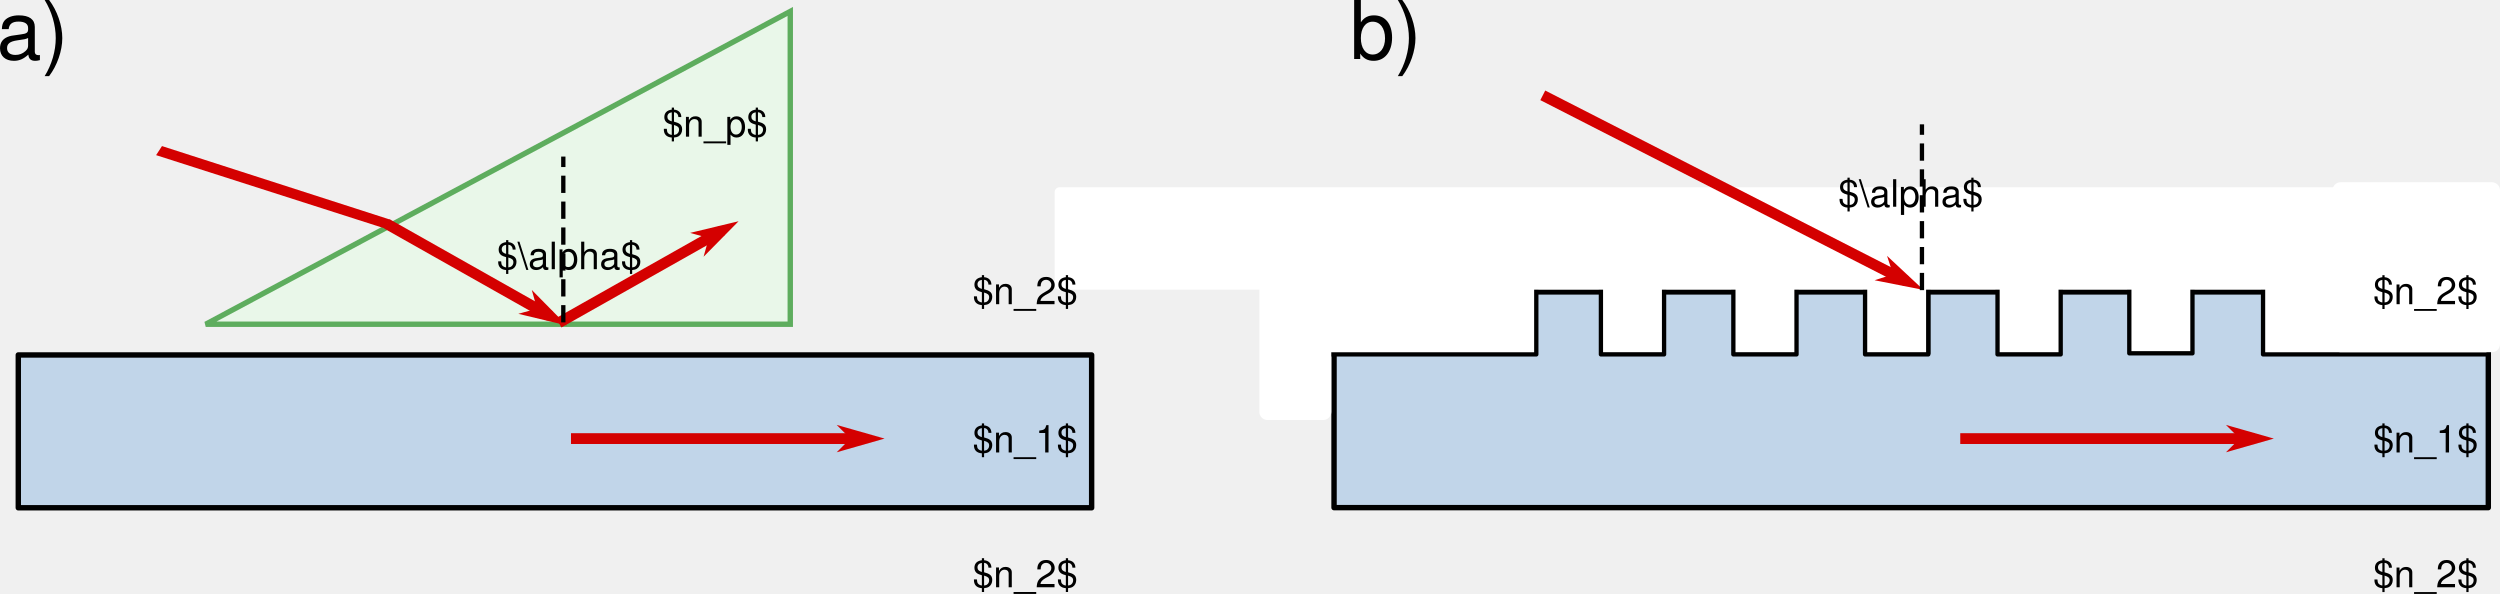
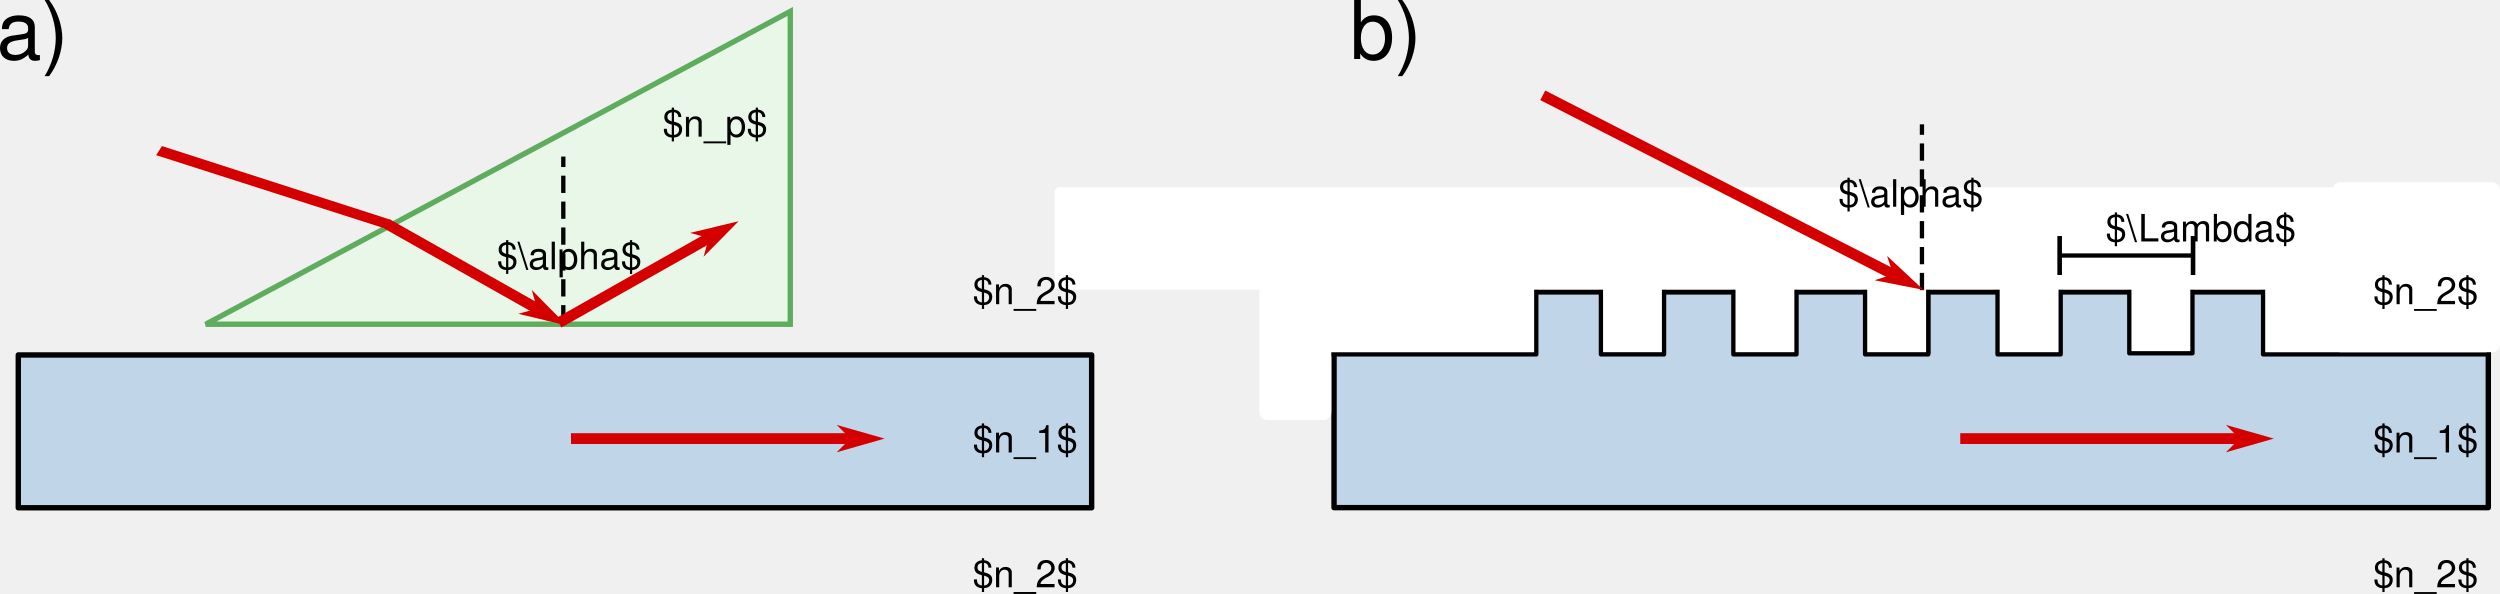
<svg xmlns="http://www.w3.org/2000/svg" width="327.021mm" height="77.692mm" viewBox="0 0 1158.735 275.288" id="svg2" version="1.1">
  <defs id="defs4">
+     <marker orient="auto" refY="0.0" refX="0.0" id="StopM" style="overflow:visible">
+       <path id="path1121" d="M 0.0,5.65 L 0.0,-5.65" style="fill:none;fill-opacity:0.75;fill-rule:evenodd;stroke:#000000;stroke-width:1pt;stroke-opacity:1" transform="scale(0.4)" />
+     </marker>
+     <marker orient="auto" refY="0.0" refX="0.0" id="StopL" style="overflow:visible">
+       <path id="path1118" d="M 0.0,5.65 L 0.0,-5.65" style="fill:none;fill-opacity:0.75;fill-rule:evenodd;stroke:#000000;stroke-width:1pt;stroke-opacity:1" transform="scale(0.8)" />
+     </marker>
    <marker orient="auto" refY="0" refX="0" id="Arrow1Send" style="overflow:visible">
      <path id="path4457" d="M 0,0 5,-5 -12.5,0 5,5 0,0 Z" style="fill:#d40000;fill-opacity:1;fill-rule:evenodd;stroke:#d40000;stroke-width:1pt;stroke-opacity:1" transform="matrix(-0.2,0,0,-0.2,-1.2,0)" />
    </marker>
    <marker orient="auto" refY="0" refX="0" id="marker4750" style="overflow:visible">
      <path id="path4752" d="M 0,0 5,-5 -12.5,0 5,5 0,0 Z" style="fill:#000000;fill-opacity:1;fill-rule:evenodd;stroke:#000000;stroke-width:1pt;stroke-opacity:1" transform="matrix(-0.4,0,0,-0.4,-4,0)" />
    </marker>
    <marker orient="auto" refY="0" refX="0" id="Arrow1Lend" style="overflow:visible">
      <path id="path4445" d="M 0,0 5,-5 -12.5,0 5,5 0,0 Z" style="fill:#000000;fill-opacity:1;fill-rule:evenodd;stroke:#000000;stroke-width:1pt;stroke-opacity:1" transform="matrix(-0.8,0,0,-0.8,-10,0)" />
    </marker>
    <marker orient="auto" refY="0" refX="0" id="Arrow1Mend" style="overflow:visible">
      <path id="path4451" d="M 0,0 5,-5 -12.5,0 5,5 0,0 Z" style="fill:#000000;fill-opacity:1;fill-rule:evenodd;stroke:#000000;stroke-width:1pt;stroke-opacity:1" transform="matrix(-0.4,0,0,-0.4,-4,0)" />
    </marker>
    <marker orient="auto" refY="0" refX="0" id="Arrow1Send-2" style="overflow:visible">
      <path id="path4457-3" d="M 0,0 5,-5 -12.5,0 5,5 0,0 Z" style="fill:#d40000;fill-opacity:1;fill-rule:evenodd;stroke:#d40000;stroke-width:1pt;stroke-opacity:1" transform="matrix(-0.2,0,0,-0.2,-1.2,0)" />
    </marker>
    <marker orient="auto" refY="0" refX="0" id="Arrow1Send-2-5" style="overflow:visible">
      <path id="path4457-3-9" d="M 0,0 5,-5 -12.5,0 5,5 0,0 Z" style="fill:#d40000;fill-opacity:1;fill-rule:evenodd;stroke:#d40000;stroke-width:1pt;stroke-opacity:1" transform="matrix(-0.2,0,0,-0.2,-1.2,0)" />
    </marker>
    <marker orient="auto" refY="0" refX="0" id="Arrow1Send-2-5-2" style="overflow:visible">
      <path id="path4457-3-9-8" d="M 0,0 5,-5 -12.5,0 5,5 0,0 Z" style="fill:#d40000;fill-opacity:1;fill-rule:evenodd;stroke:#d40000;stroke-width:1pt;stroke-opacity:1" transform="matrix(-0.2,0,0,-0.2,-1.2,0)" />
    </marker>
    <marker orient="auto" refY="0" refX="0" id="Arrow1Send-2-5-7" style="overflow:visible">
      <path id="path4457-3-9-3" d="M 0,0 5,-5 -12.5,0 5,5 0,0 Z" style="fill:#d40000;fill-opacity:1;fill-rule:evenodd;stroke:#d40000;stroke-width:1pt;stroke-opacity:1" transform="matrix(-0.2,0,0,-0.2,-1.2,0)" />
    </marker>
    <marker orient="auto" refY="0" refX="0" id="Arrow1Send-2-5-29" style="overflow:visible">
      <path id="path4457-3-9-31" d="M 0,0 5,-5 -12.5,0 5,5 0,0 Z" style="fill:#d40000;fill-opacity:1;fill-rule:evenodd;stroke:#d40000;stroke-width:1pt;stroke-opacity:1" transform="matrix(-0.2,0,0,-0.2,-1.2,0)" />
    </marker>
    <marker orient="auto" refY="0" refX="0" id="Arrow1Send-4" style="overflow:visible">
      <path id="path4457-7" d="M 0,0 5,-5 -12.5,0 5,5 0,0 Z" style="fill:#d40000;fill-opacity:1;fill-rule:evenodd;stroke:#d40000;stroke-width:1pt;stroke-opacity:1" transform="matrix(-0.2,0,0,-0.2,-1.2,0)" />
    </marker>
  </defs>
  <g id="layer1" transform="translate(178.7721,-90.76487)">
-     <path style="fill:#e9f7e9;fill-opacity:1;fill-rule:evenodd;stroke:#5ead5e;stroke-width:2.5;stroke-linecap:butt;stroke-linejoin:miter;stroke-miterlimit:4;stroke-dasharray:none;stroke-opacity:1" d="m -83.425,241.052 270.935,-145 0,145 z" id="path4234" />
-     <rect style="opacity:1;fill:#c1d5e9;fill-opacity:1;stroke:#000000;stroke-width:2.501;stroke-linecap:round;stroke-linejoin:round;stroke-miterlimit:4;stroke-dasharray:none;stroke-dashoffset:0;stroke-opacity:1" id="rect3336" width="534.999" height="100" x="439.548" y="226.052" />
-     <rect style="opacity:1;fill:#ffffff;fill-opacity:1;stroke:#000000;stroke-width:2;stroke-linecap:round;stroke-linejoin:round;stroke-miterlimit:4;stroke-dasharray:none;stroke-dashoffset:0;stroke-opacity:1" id="rect4155" width="110.285" height="39.988" x="423.007" y="215.035" />
-     <g id="g3401" transform="translate(-44,53.97079)" style="stroke:#000000;stroke-opacity:1">
-       <rect y="159.636" x="607.239" height="41.416" width="29.28" id="rect4155-6" style="opacity:1;fill:#ffffff;fill-opacity:1;stroke:#000000;stroke-width:2;stroke-linecap:round;stroke-linejoin:round;stroke-miterlimit:4;stroke-dasharray:none;stroke-dashoffset:0;stroke-opacity:1" />
-       <rect y="159.636" x="668.627" height="41.416" width="29.28" id="rect4155-7" style="opacity:1;fill:#ffffff;fill-opacity:1;stroke:#000000;stroke-width:2;stroke-linecap:round;stroke-linejoin:round;stroke-miterlimit:4;stroke-dasharray:none;stroke-dashoffset:0;stroke-opacity:1" />
-       <rect y="159.131" x="729.705" height="41.416" width="29.28" id="rect4155-6-5" style="opacity:1;fill:#ffffff;fill-opacity:1;stroke:#000000;stroke-width:2;stroke-linecap:round;stroke-linejoin:round;stroke-miterlimit:4;stroke-dasharray:none;stroke-dashoffset:0;stroke-opacity:1" />
+     <g id="g1565">
+       <path id="path4234" d="m -83.425,241.052 270.935,-145 0,145 z" style="fill:#e9f7e9;fill-opacity:1;fill-rule:evenodd;stroke:#5ead5e;stroke-width:2.5;stroke-linecap:butt;stroke-linejoin:miter;stroke-miterlimit:4;stroke-dasharray:none;stroke-opacity:1" />
+       <rect y="226.052" x="439.548" height="100" width="534.999" id="rect3336" style="opacity:1;fill:#c1d5e9;fill-opacity:1;stroke:#000000;stroke-width:2.501;stroke-linecap:round;stroke-linejoin:round;stroke-miterlimit:4;stroke-dasharray:none;stroke-dashoffset:0;stroke-opacity:1" />
+       <rect y="215.035" x="423.007" height="39.988" width="110.285" id="rect4155" style="opacity:1;fill:#ffffff;fill-opacity:1;stroke:#000000;stroke-width:2;stroke-linecap:round;stroke-linejoin:round;stroke-miterlimit:4;stroke-dasharray:none;stroke-dashoffset:0;stroke-opacity:1" />
+       <g style="stroke:#000000;stroke-opacity:1" transform="translate(-44,53.97079)" id="g3401">
+         <rect style="opacity:1;fill:#ffffff;fill-opacity:1;stroke:#000000;stroke-width:2;stroke-linecap:round;stroke-linejoin:round;stroke-miterlimit:4;stroke-dasharray:none;stroke-dashoffset:0;stroke-opacity:1" id="rect4155-6" width="29.28" height="41.416" x="607.239" y="159.636" />
+         <rect style="opacity:1;fill:#ffffff;fill-opacity:1;stroke:#000000;stroke-width:2;stroke-linecap:round;stroke-linejoin:round;stroke-miterlimit:4;stroke-dasharray:none;stroke-dashoffset:0;stroke-opacity:1" id="rect4155-7" width="29.28" height="41.416" x="668.627" y="159.636" />
+         <rect style="opacity:1;fill:#ffffff;fill-opacity:1;stroke:#000000;stroke-width:2;stroke-linecap:round;stroke-linejoin:round;stroke-miterlimit:4;stroke-dasharray:none;stroke-dashoffset:0;stroke-opacity:1" id="rect4155-6-5" width="29.28" height="41.416" x="729.705" y="159.131" />
+       </g>
+       <g style="stroke:#000000;stroke-opacity:1" id="g3401-3" transform="translate(78.4414,53.97079)">
+         <rect style="opacity:1;fill:#ffffff;fill-opacity:1;stroke:#000000;stroke-width:2;stroke-linecap:round;stroke-linejoin:round;stroke-miterlimit:4;stroke-dasharray:none;stroke-dashoffset:0;stroke-opacity:1" id="rect4155-6-56" width="29.28" height="41.416" x="607.239" y="159.636" />
+         <rect style="opacity:1;fill:#ffffff;fill-opacity:1;stroke:#000000;stroke-width:2;stroke-linecap:round;stroke-linejoin:round;stroke-miterlimit:4;stroke-dasharray:none;stroke-dashoffset:0;stroke-opacity:1" id="rect4155-7-2" width="29.28" height="41.416" x="668.627" y="159.636" />
+         <rect style="opacity:1;fill:#ffffff;fill-opacity:1;stroke:#000000;stroke-width:2;stroke-linecap:round;stroke-linejoin:round;stroke-miterlimit:4;stroke-dasharray:none;stroke-dashoffset:0;stroke-opacity:1" id="rect4155-6-5-9" width="29.28" height="41.416" x="729.705" y="159.131" />
+       </g>
+       <rect y="213.607" x="870.137" height="41.416" width="104.551" id="rect4155-1" style="opacity:1;fill:#ffffff;fill-opacity:1;stroke:#000000;stroke-width:2;stroke-linecap:round;stroke-linejoin:round;stroke-miterlimit:4;stroke-dasharray:none;stroke-dashoffset:0;stroke-opacity:1" />
+       <rect y="255.28" x="-170.299" height="70.843" width="497.498" id="rect3336-7" style="opacity:1;fill:#c1d5e9;fill-opacity:1;stroke:#000000;stroke-width:2.501;stroke-linecap:round;stroke-linejoin:round;stroke-miterlimit:4;stroke-dasharray:none;stroke-dashoffset:0;stroke-opacity:1" />
+       <rect ry="2.273" y="177.56" x="310.048" height="47.477" width="624.274" id="rect4370" style="opacity:1;fill:#ffffff;fill-opacity:1;fill-rule:nonzero;stroke:none;stroke-width:2.501;stroke-linecap:butt;stroke-linejoin:round;stroke-miterlimit:4;stroke-dasharray:none;stroke-dashoffset:0;stroke-opacity:1" />
+       <rect ry="3.772" y="206.656" x="404.937" height="78.792" width="33.335" id="rect4370-7" style="opacity:1;fill:#ffffff;fill-opacity:1;fill-rule:nonzero;stroke:none;stroke-width:2.501;stroke-linecap:butt;stroke-linejoin:round;stroke-miterlimit:4;stroke-dasharray:none;stroke-dashoffset:0;stroke-opacity:1" />
+       <rect ry="3.772" y="175.228" x="902.343" height="78.792" width="77.621" id="rect4370-7-9" style="opacity:1;fill:#ffffff;fill-opacity:1;fill-rule:nonzero;stroke:none;stroke-width:2.501;stroke-linecap:butt;stroke-linejoin:round;stroke-miterlimit:4;stroke-dasharray:none;stroke-dashoffset:0;stroke-opacity:1" />
+       <path style="color:#000000;font-style:normal;font-variant:normal;font-weight:normal;font-stretch:normal;font-size:medium;line-height:normal;font-family:Sans;-inkscape-font-specification:Sans;text-indent:0;text-align:start;text-decoration:none;text-decoration-line:none;letter-spacing:normal;word-spacing:normal;text-transform:none;direction:ltr;block-progression:tb;writing-mode:lr-tb;baseline-shift:baseline;text-anchor:start;display:inline;overflow:visible;visibility:visible;fill:#d40000;fill-opacity:1;fill-rule:nonzero;stroke:none;stroke-width:5;marker:none;enable-background:accumulate" d="m -0.305,196.675 -106.116,-33.999 2.726,-4.206 105.811,34.11 z" id="path3964-8-3-1-3" />
+       <path id="path4436" d="m 729.796,294.052 136.429,0" style="fill:none;fill-rule:evenodd;stroke:#d40000;stroke-width:5;stroke-linecap:butt;stroke-linejoin:miter;stroke-miterlimit:4;stroke-dasharray:none;stroke-opacity:1;marker-end:url(#Arrow1Send)" />
+       <path id="path4436-7-2" d="m 0.583,194.554 75.58,42.671" style="fill:none;fill-rule:evenodd;stroke:#d40000;stroke-width:5;stroke-linecap:butt;stroke-linejoin:miter;stroke-miterlimit:4;stroke-dasharray:none;stroke-opacity:1;marker-end:url(#Arrow1Send-2-5)" />
+       <g id="g1503">
+         <path style="fill:#666666;fill-rule:evenodd;stroke:#000000;stroke-width:2;stroke-linecap:butt;stroke-linejoin:miter;stroke-miterlimit:4;stroke-dasharray:8, 4;stroke-dashoffset:0;stroke-opacity:1" d="m 82.317,240.189 0,-76.85" id="path12237" />
+         <path style="fill:#666666;fill-rule:evenodd;stroke:#000000;stroke-width:2;stroke-linecap:butt;stroke-linejoin:miter;stroke-miterlimit:4;stroke-dasharray:8, 4;stroke-dashoffset:0;stroke-opacity:1" d="m 712.041,225.245 0,-76.85" id="path12237-7" />
+         <path style="fill:none;fill-rule:evenodd;stroke:#000000;stroke-width:1.997;stroke-linecap:butt;stroke-linejoin:miter;stroke-miterlimit:4;stroke-dasharray:none;stroke-opacity:1;marker-start:url(#StopL);marker-end:url(#StopL)" d="m 775.869,209.202 61.827,0" id="path82" />
+       </g>
+       <path id="path4436-7-2-6" d="M 80.207,240.37 155.787,197.699" style="fill:none;fill-rule:evenodd;stroke:#d40000;stroke-width:5;stroke-linecap:butt;stroke-linejoin:miter;stroke-miterlimit:4;stroke-dasharray:none;stroke-opacity:1;marker-end:url(#Arrow1Send-2-5-7)" />
+       <path id="path4436-7-2-9" d="m 536.296,134.953 168.514,86.107" style="fill:none;fill-rule:evenodd;stroke:#d40000;stroke-width:5;stroke-linecap:butt;stroke-linejoin:miter;stroke-miterlimit:4;stroke-dasharray:none;stroke-opacity:1;marker-end:url(#Arrow1Send-2-5-29)" />
+       <path id="path4436-8" d="m 85.878,294.052 136.429,0" style="fill:none;fill-rule:evenodd;stroke:#d40000;stroke-width:5;stroke-linecap:butt;stroke-linejoin:miter;stroke-miterlimit:4;stroke-dasharray:none;stroke-opacity:1;marker-end:url(#Arrow1Send-4)" />
+       <flowRoot style="font-style:normal;font-variant:normal;font-weight:normal;font-stretch:normal;line-height:0.01%;font-family:'Nimbus Sans L';-inkscape-font-specification:Sans;letter-spacing:0px;word-spacing:0px;fill:#000000;fill-opacity:1;stroke:none;stroke-width:1px;stroke-linecap:butt;stroke-linejoin:miter;stroke-opacity:1" id="flowRoot12180" xml:space="preserve">
+         <flowRegion id="flowRegion12182">
+           <rect y="86.081" x="350" height="252.857" width="115.714" id="rect12184" />
+         </flowRegion>
+         <flowPara style="font-size:37.5px;line-height:1.25" id="flowPara12186"> </flowPara>
+       </flowRoot>
    </g>
-     <g transform="translate(78.4414,53.97079)" id="g3401-3" style="stroke:#000000;stroke-opacity:1">
-       <rect y="159.636" x="607.239" height="41.416" width="29.28" id="rect4155-6-56" style="opacity:1;fill:#ffffff;fill-opacity:1;stroke:#000000;stroke-width:2;stroke-linecap:round;stroke-linejoin:round;stroke-miterlimit:4;stroke-dasharray:none;stroke-dashoffset:0;stroke-opacity:1" />
-       <rect y="159.636" x="668.627" height="41.416" width="29.28" id="rect4155-7-2" style="opacity:1;fill:#ffffff;fill-opacity:1;stroke:#000000;stroke-width:2;stroke-linecap:round;stroke-linejoin:round;stroke-miterlimit:4;stroke-dasharray:none;stroke-dashoffset:0;stroke-opacity:1" />
-       <rect y="159.131" x="729.705" height="41.416" width="29.28" id="rect4155-6-5-9" style="opacity:1;fill:#ffffff;fill-opacity:1;stroke:#000000;stroke-width:2;stroke-linecap:round;stroke-linejoin:round;stroke-miterlimit:4;stroke-dasharray:none;stroke-dashoffset:0;stroke-opacity:1" />
-     </g>
-     <rect style="opacity:1;fill:#ffffff;fill-opacity:1;stroke:#000000;stroke-width:2;stroke-linecap:round;stroke-linejoin:round;stroke-miterlimit:4;stroke-dasharray:none;stroke-dashoffset:0;stroke-opacity:1" id="rect4155-1" width="104.551" height="41.416" x="870.137" y="213.607" />
-     <rect style="opacity:1;fill:#c1d5e9;fill-opacity:1;stroke:#000000;stroke-width:2.501;stroke-linecap:round;stroke-linejoin:round;stroke-miterlimit:4;stroke-dasharray:none;stroke-dashoffset:0;stroke-opacity:1" id="rect3336-7" width="497.498" height="70.843" x="-170.299" y="255.28" />
-     <rect style="opacity:1;fill:#ffffff;fill-opacity:1;fill-rule:nonzero;stroke:none;stroke-width:2.501;stroke-linecap:butt;stroke-linejoin:round;stroke-miterlimit:4;stroke-dasharray:none;stroke-dashoffset:0;stroke-opacity:1" id="rect4370" width="624.274" height="47.477" x="310.048" y="177.56" ry="2.273" />
-     <rect style="opacity:1;fill:#ffffff;fill-opacity:1;fill-rule:nonzero;stroke:none;stroke-width:2.501;stroke-linecap:butt;stroke-linejoin:round;stroke-miterlimit:4;stroke-dasharray:none;stroke-dashoffset:0;stroke-opacity:1" id="rect4370-7" width="33.335" height="78.792" x="404.937" y="206.656" ry="3.772" />
-     <rect style="opacity:1;fill:#ffffff;fill-opacity:1;fill-rule:nonzero;stroke:none;stroke-width:2.501;stroke-linecap:butt;stroke-linejoin:round;stroke-miterlimit:4;stroke-dasharray:none;stroke-dashoffset:0;stroke-opacity:1" id="rect4370-7-9" width="77.621" height="78.792" x="902.343" y="175.228" ry="3.772" />
-     <text xml:space="preserve" style="font-style:normal;font-variant:normal;font-weight:normal;font-stretch:normal;font-size:37.5px;line-height:125%;font-family:'Nimbus Sans L';-inkscape-font-specification:Sans;letter-spacing:0px;word-spacing:0px;fill:#000000;fill-opacity:1;stroke:none;stroke-width:1px;stroke-linecap:butt;stroke-linejoin:miter;stroke-opacity:1" x="-180.347" y="118.102" id="text4402">
-       <tspan id="tspan4404" x="-180.347" y="118.102">a)</tspan>
+     <text xml:space="preserve" style="font-style:normal;font-variant:normal;font-weight:normal;font-stretch:normal;line-height:0%;font-family:'Nimbus Sans L';-inkscape-font-specification:Sans;letter-spacing:0px;word-spacing:0px;fill:#000000;fill-opacity:1;stroke:none;stroke-width:1px;stroke-linecap:butt;stroke-linejoin:miter;stroke-opacity:1" x="-180.347" y="118.102" id="text4402">
+       <tspan id="tspan4404" x="-180.347" y="118.102" style="font-size:37.5px;line-height:1.25">a)</tspan>
    </text>
-     <text xml:space="preserve" style="font-style:normal;font-variant:normal;font-weight:normal;font-stretch:normal;font-size:37.5px;line-height:125%;font-family:'Nimbus Sans L';-inkscape-font-specification:Sans;letter-spacing:0px;word-spacing:0px;fill:#000000;fill-opacity:1;stroke:none;stroke-width:1px;stroke-linecap:butt;stroke-linejoin:miter;stroke-opacity:1" x="446.839" y="118.102" id="text4402-2">
-       <tspan id="tspan4404-0" x="446.839" y="118.102">b)</tspan>
+     <text xml:space="preserve" style="font-style:normal;font-variant:normal;font-weight:normal;font-stretch:normal;line-height:0%;font-family:'Nimbus Sans L';-inkscape-font-specification:Sans;letter-spacing:0px;word-spacing:0px;fill:#000000;fill-opacity:1;stroke:none;stroke-width:1px;stroke-linecap:butt;stroke-linejoin:miter;stroke-opacity:1" x="446.839" y="118.102" id="text4402-2">
+       <tspan id="tspan4404-0" x="446.839" y="118.102" style="font-size:37.5px;line-height:1.25">b)</tspan>
    </text>
-     <path id="path3964-8-3-1-3" d="m -0.305,196.675 -106.116,-33.999 2.726,-4.206 105.811,34.11 z" style="color:#000000;font-style:normal;font-variant:normal;font-weight:normal;font-stretch:normal;font-size:medium;line-height:normal;font-family:Sans;-inkscape-font-specification:Sans;text-indent:0;text-align:start;text-decoration:none;text-decoration-line:none;letter-spacing:normal;word-spacing:normal;text-transform:none;direction:ltr;block-progression:tb;writing-mode:lr-tb;baseline-shift:baseline;text-anchor:start;display:inline;overflow:visible;visibility:visible;fill:#d40000;fill-opacity:1;fill-rule:nonzero;stroke:none;stroke-width:5;marker:none;enable-background:accumulate" />
-     <path style="fill:none;fill-rule:evenodd;stroke:#d40000;stroke-width:5;stroke-linecap:butt;stroke-linejoin:miter;stroke-miterlimit:4;stroke-dasharray:none;stroke-opacity:1;marker-end:url(#Arrow1Send)" d="m 729.796,294.052 136.429,0" id="path4436" />
-     <path style="fill:none;fill-rule:evenodd;stroke:#d40000;stroke-width:5;stroke-linecap:butt;stroke-linejoin:miter;stroke-miterlimit:4;stroke-dasharray:none;stroke-opacity:1;marker-end:url(#Arrow1Send-2-5)" d="m 0.583,194.554 75.58,42.671" id="path4436-7-2" />
-     <path style="fill:none;fill-rule:evenodd;stroke:#d40000;stroke-width:5;stroke-linecap:butt;stroke-linejoin:miter;stroke-miterlimit:4;stroke-dasharray:none;stroke-opacity:1;marker-end:url(#Arrow1Send-2-5-7)" d="M 80.207,240.37 155.787,197.699" id="path4436-7-2-6" />
-     <path style="fill:none;fill-rule:evenodd;stroke:#d40000;stroke-width:5;stroke-linecap:butt;stroke-linejoin:miter;stroke-miterlimit:4;stroke-dasharray:none;stroke-opacity:1;marker-end:url(#Arrow1Send-2-5-29)" d="m 536.296,134.953 168.514,86.107" id="path4436-7-2-9" />
-     <path style="fill:none;fill-rule:evenodd;stroke:#d40000;stroke-width:5;stroke-linecap:butt;stroke-linejoin:miter;stroke-miterlimit:4;stroke-dasharray:none;stroke-opacity:1;marker-end:url(#Arrow1Send-4)" d="m 85.878,294.052 136.429,0" id="path4436-8" />
-     <g id="g12188">
-       <text id="text12122" y="231.767" x="271.94" style="font-style:normal;font-variant:normal;font-weight:normal;font-stretch:normal;font-size:37.5px;line-height:125%;font-family:'Nimbus Sans L';-inkscape-font-specification:Sans;letter-spacing:0px;word-spacing:0px;fill:#000000;fill-opacity:1;stroke:none;stroke-width:1px;stroke-linecap:butt;stroke-linejoin:miter;stroke-opacity:1" xml:space="preserve">
-         <tspan style="font-size:17.5px" y="231.767" x="271.94" id="tspan12124">$n_2$</tspan>
+     <g id="g12188" transform="translate(0,8.7848433e-6)">
+       <text id="text12122" y="231.767" x="271.94" style="font-style:normal;font-variant:normal;font-weight:normal;font-stretch:normal;line-height:0%;font-family:'Nimbus Sans L';-inkscape-font-specification:Sans;letter-spacing:0px;word-spacing:0px;fill:#000000;fill-opacity:1;stroke:none;stroke-width:1px;stroke-linecap:butt;stroke-linejoin:miter;stroke-opacity:1" xml:space="preserve">
+         <tspan style="font-size:17.5px;line-height:1.25" y="231.767" x="271.94" id="tspan12124">$n_2$</tspan>
      </text>
-       <text id="text12122-4" y="300.474" x="271.94" style="font-style:normal;font-variant:normal;font-weight:normal;font-stretch:normal;font-size:37.5px;line-height:125%;font-family:'Nimbus Sans L';-inkscape-font-specification:Sans;letter-spacing:0px;word-spacing:0px;fill:#000000;fill-opacity:1;stroke:none;stroke-width:1px;stroke-linecap:butt;stroke-linejoin:miter;stroke-opacity:1" xml:space="preserve">
-         <tspan style="font-size:17.5px" y="300.474" x="271.94" id="tspan12124-5">$n_1$</tspan>
+       <text id="text12122-4" y="300.474" x="271.94" style="font-style:normal;font-variant:normal;font-weight:normal;font-stretch:normal;line-height:0%;font-family:'Nimbus Sans L';-inkscape-font-specification:Sans;letter-spacing:0px;word-spacing:0px;fill:#000000;fill-opacity:1;stroke:none;stroke-width:1px;stroke-linecap:butt;stroke-linejoin:miter;stroke-opacity:1" xml:space="preserve">
+         <tspan style="font-size:17.5px;line-height:1.25" y="300.474" x="271.94" id="tspan12124-5">$n_1$</tspan>
      </text>
-       <text id="text12122-0" y="362.964" x="271.94" style="font-style:normal;font-variant:normal;font-weight:normal;font-stretch:normal;font-size:37.5px;line-height:125%;font-family:'Nimbus Sans L';-inkscape-font-specification:Sans;letter-spacing:0px;word-spacing:0px;fill:#000000;fill-opacity:1;stroke:none;stroke-width:1px;stroke-linecap:butt;stroke-linejoin:miter;stroke-opacity:1" xml:space="preserve">
-         <tspan style="font-size:17.5px" y="362.964" x="271.94" id="tspan12124-3">$n_2$</tspan>
+       <text id="text12122-0" y="362.964" x="271.94" style="font-style:normal;font-variant:normal;font-weight:normal;font-stretch:normal;line-height:0%;font-family:'Nimbus Sans L';-inkscape-font-specification:Sans;letter-spacing:0px;word-spacing:0px;fill:#000000;fill-opacity:1;stroke:none;stroke-width:1px;stroke-linecap:butt;stroke-linejoin:miter;stroke-opacity:1" xml:space="preserve">
+         <tspan style="font-size:17.5px;line-height:1.25" y="362.964" x="271.94" id="tspan12124-3">$n_2$</tspan>
      </text>
    </g>
-     <text xml:space="preserve" style="font-style:normal;font-variant:normal;font-weight:normal;font-stretch:normal;font-size:37.5px;line-height:125%;font-family:'Nimbus Sans L';-inkscape-font-specification:Sans;letter-spacing:0px;word-spacing:0px;fill:#000000;fill-opacity:1;stroke:none;stroke-width:1px;stroke-linecap:butt;stroke-linejoin:miter;stroke-opacity:1" x="128.21" y="154.107" id="text12122-6">
-       <tspan id="tspan12124-1" x="128.21" y="154.107" style="font-size:17.5px">$n_p$</tspan>
+     <text xml:space="preserve" style="font-style:normal;font-variant:normal;font-weight:normal;font-stretch:normal;line-height:0%;font-family:'Nimbus Sans L';-inkscape-font-specification:Sans;letter-spacing:0px;word-spacing:0px;fill:#000000;fill-opacity:1;stroke:none;stroke-width:1px;stroke-linecap:butt;stroke-linejoin:miter;stroke-opacity:1" x="128.21" y="154.107" id="text12122-6">
+       <tspan id="tspan12124-1" x="128.21" y="154.107" style="font-size:17.5px;line-height:1.25">$n_p$</tspan>
    </text>
-     <flowRoot xml:space="preserve" id="flowRoot12180" style="font-style:normal;font-variant:normal;font-weight:normal;font-stretch:normal;font-size:37.5px;line-height:125%;font-family:'Nimbus Sans L';-inkscape-font-specification:Sans;letter-spacing:0px;word-spacing:0px;fill:#000000;fill-opacity:1;stroke:none;stroke-width:1px;stroke-linecap:butt;stroke-linejoin:miter;stroke-opacity:1">
-       <flowRegion id="flowRegion12182">
-         <rect id="rect12184" width="115.714" height="252.857" x="350" y="86.081" />
-       </flowRegion>
-       <flowPara id="flowPara12186" />
-     </flowRoot>
-     <g transform="translate(649.1271,0.00819289)" id="g12188-0">
-       <text id="text12122-63" y="231.767" x="271.94" style="font-style:normal;font-variant:normal;font-weight:normal;font-stretch:normal;font-size:37.5px;line-height:125%;font-family:'Nimbus Sans L';-inkscape-font-specification:Sans;letter-spacing:0px;word-spacing:0px;fill:#000000;fill-opacity:1;stroke:none;stroke-width:1px;stroke-linecap:butt;stroke-linejoin:miter;stroke-opacity:1" xml:space="preserve">
-         <tspan style="font-size:17.5px" y="231.767" x="271.94" id="tspan12124-2">$n_2$</tspan>
+     <g transform="translate(649.1271,0.00820167)" id="g12188-0">
+       <text id="text12122-63" y="231.767" x="271.94" style="font-style:normal;font-variant:normal;font-weight:normal;font-stretch:normal;line-height:0%;font-family:'Nimbus Sans L';-inkscape-font-specification:Sans;letter-spacing:0px;word-spacing:0px;fill:#000000;fill-opacity:1;stroke:none;stroke-width:1px;stroke-linecap:butt;stroke-linejoin:miter;stroke-opacity:1" xml:space="preserve">
+         <tspan style="font-size:17.5px;line-height:1.25" y="231.767" x="271.94" id="tspan12124-2">$n_2$</tspan>
      </text>
-       <text id="text12122-4-0" y="300.474" x="271.94" style="font-style:normal;font-variant:normal;font-weight:normal;font-stretch:normal;font-size:37.5px;line-height:125%;font-family:'Nimbus Sans L';-inkscape-font-specification:Sans;letter-spacing:0px;word-spacing:0px;fill:#000000;fill-opacity:1;stroke:none;stroke-width:1px;stroke-linecap:butt;stroke-linejoin:miter;stroke-opacity:1" xml:space="preserve">
-         <tspan style="font-size:17.5px" y="300.474" x="271.94" id="tspan12124-5-6">$n_1$</tspan>
+       <text id="text12122-4-0" y="300.474" x="271.94" style="font-style:normal;font-variant:normal;font-weight:normal;font-stretch:normal;line-height:0%;font-family:'Nimbus Sans L';-inkscape-font-specification:Sans;letter-spacing:0px;word-spacing:0px;fill:#000000;fill-opacity:1;stroke:none;stroke-width:1px;stroke-linecap:butt;stroke-linejoin:miter;stroke-opacity:1" xml:space="preserve">
+         <tspan style="font-size:17.5px;line-height:1.25" y="300.474" x="271.94" id="tspan12124-5-6">$n_1$</tspan>
      </text>
-       <text id="text12122-0-1" y="362.964" x="271.94" style="font-style:normal;font-variant:normal;font-weight:normal;font-stretch:normal;font-size:37.5px;line-height:125%;font-family:'Nimbus Sans L';-inkscape-font-specification:Sans;letter-spacing:0px;word-spacing:0px;fill:#000000;fill-opacity:1;stroke:none;stroke-width:1px;stroke-linecap:butt;stroke-linejoin:miter;stroke-opacity:1" xml:space="preserve">
-         <tspan style="font-size:17.5px" y="362.964" x="271.94" id="tspan12124-3-5">$n_2$</tspan>
+       <text id="text12122-0-1" y="362.964" x="271.94" style="font-style:normal;font-variant:normal;font-weight:normal;font-stretch:normal;line-height:0%;font-family:'Nimbus Sans L';-inkscape-font-specification:Sans;letter-spacing:0px;word-spacing:0px;fill:#000000;fill-opacity:1;stroke:none;stroke-width:1px;stroke-linecap:butt;stroke-linejoin:miter;stroke-opacity:1" xml:space="preserve">
+         <tspan style="font-size:17.5px;line-height:1.25" y="362.964" x="271.94" id="tspan12124-3-5">$n_2$</tspan>
      </text>
    </g>
-     <path style="fill:#666666;fill-rule:evenodd;stroke:#000000;stroke-width:2;stroke-linecap:butt;stroke-linejoin:miter;stroke-miterlimit:4;stroke-dasharray:8, 4;stroke-dashoffset:0;stroke-opacity:1" d="m 82.317,240.189 0,-76.85" id="path12237" />
-     <text xml:space="preserve" style="font-style:normal;font-variant:normal;font-weight:normal;font-stretch:normal;font-size:37.5px;line-height:125%;font-family:'Nimbus Sans L';-inkscape-font-specification:Sans;letter-spacing:0px;word-spacing:0px;fill:#000000;fill-opacity:1;stroke:none;stroke-width:1px;stroke-linecap:butt;stroke-linejoin:miter;stroke-opacity:1" x="51.425" y="215.525" id="text12122-6-5">
-       <tspan id="tspan12124-1-4" x="51.425" y="215.525" style="font-size:17.5px">$\alpha$</tspan>
+     <text xml:space="preserve" style="font-style:normal;font-variant:normal;font-weight:normal;font-stretch:normal;line-height:0%;font-family:'Nimbus Sans L';-inkscape-font-specification:Sans;letter-spacing:0px;word-spacing:0px;fill:#000000;fill-opacity:1;stroke:none;stroke-width:1px;stroke-linecap:butt;stroke-linejoin:miter;stroke-opacity:1" x="51.425" y="215.525" id="text12122-6-5">
+       <tspan id="tspan12124-1-4" x="51.425" y="215.525" style="font-size:17.5px;line-height:1.25">$\alpha$</tspan>
    </text>
-     <path style="fill:#666666;fill-rule:evenodd;stroke:#000000;stroke-width:2;stroke-linecap:butt;stroke-linejoin:miter;stroke-miterlimit:4;stroke-dasharray:8, 4;stroke-dashoffset:0;stroke-opacity:1" d="m 712.041,225.245 0,-76.85" id="path12237-7" />
-     <text xml:space="preserve" style="font-style:normal;font-variant:normal;font-weight:normal;font-stretch:normal;font-size:37.5px;line-height:125%;font-family:'Nimbus Sans L';-inkscape-font-specification:Sans;letter-spacing:0px;word-spacing:0px;fill:#000000;fill-opacity:1;stroke:none;stroke-width:1px;stroke-linecap:butt;stroke-linejoin:miter;stroke-opacity:1" x="673.148" y="186.58" id="text12122-6-5-6">
-       <tspan id="tspan12124-1-4-5" x="673.148" y="186.58" style="font-size:17.5px">$\alpha$</tspan>
+     <text xml:space="preserve" style="font-style:normal;font-variant:normal;font-weight:normal;font-stretch:normal;line-height:0%;font-family:'Nimbus Sans L';-inkscape-font-specification:Sans;letter-spacing:0px;word-spacing:0px;fill:#000000;fill-opacity:1;stroke:none;stroke-width:1px;stroke-linecap:butt;stroke-linejoin:miter;stroke-opacity:1" x="673.148" y="186.581" id="text12122-6-5-6">
+       <tspan id="tspan12124-1-4-5" x="673.148" y="186.581" style="font-size:17.5px;line-height:1.25">$\alpha$</tspan>
+     </text>
+     <text xml:space="preserve" style="font-style:normal;font-variant:normal;font-weight:normal;font-stretch:normal;font-size:12px;line-height:0%;font-family:'Nimbus Sans L';-inkscape-font-specification:Sans;letter-spacing:0px;word-spacing:0px;fill:#000000;fill-opacity:1;stroke:none;stroke-width:1px;stroke-linecap:butt;stroke-linejoin:miter;stroke-opacity:1" x="797.053" y="202.668" id="text12122-6-5-6-3">
+       <tspan id="tspan12124-1-4-5-6" x="797.053" y="202.668" style="font-size:17.5px;line-height:1.25;stroke-width:1px">$\Lambda$</tspan>
+     </text>
+     <text xml:space="preserve" style="font-style:normal;font-variant:normal;font-weight:normal;font-stretch:normal;font-size:15.234px;line-height:125%;font-family:'Nimbus Sans L';-inkscape-font-specification:Sans;letter-spacing:0px;word-spacing:0px;fill:#000000;fill-opacity:1;stroke:none;stroke-width:0.937px;stroke-linecap:butt;stroke-linejoin:miter;stroke-opacity:1" x="1031.288" y="205.299" id="text1439">
+       <tspan id="tspan1437" x="1031.288" y="218.778" style="stroke-width:0.937px" />
    </text>
  </g>
</svg>
